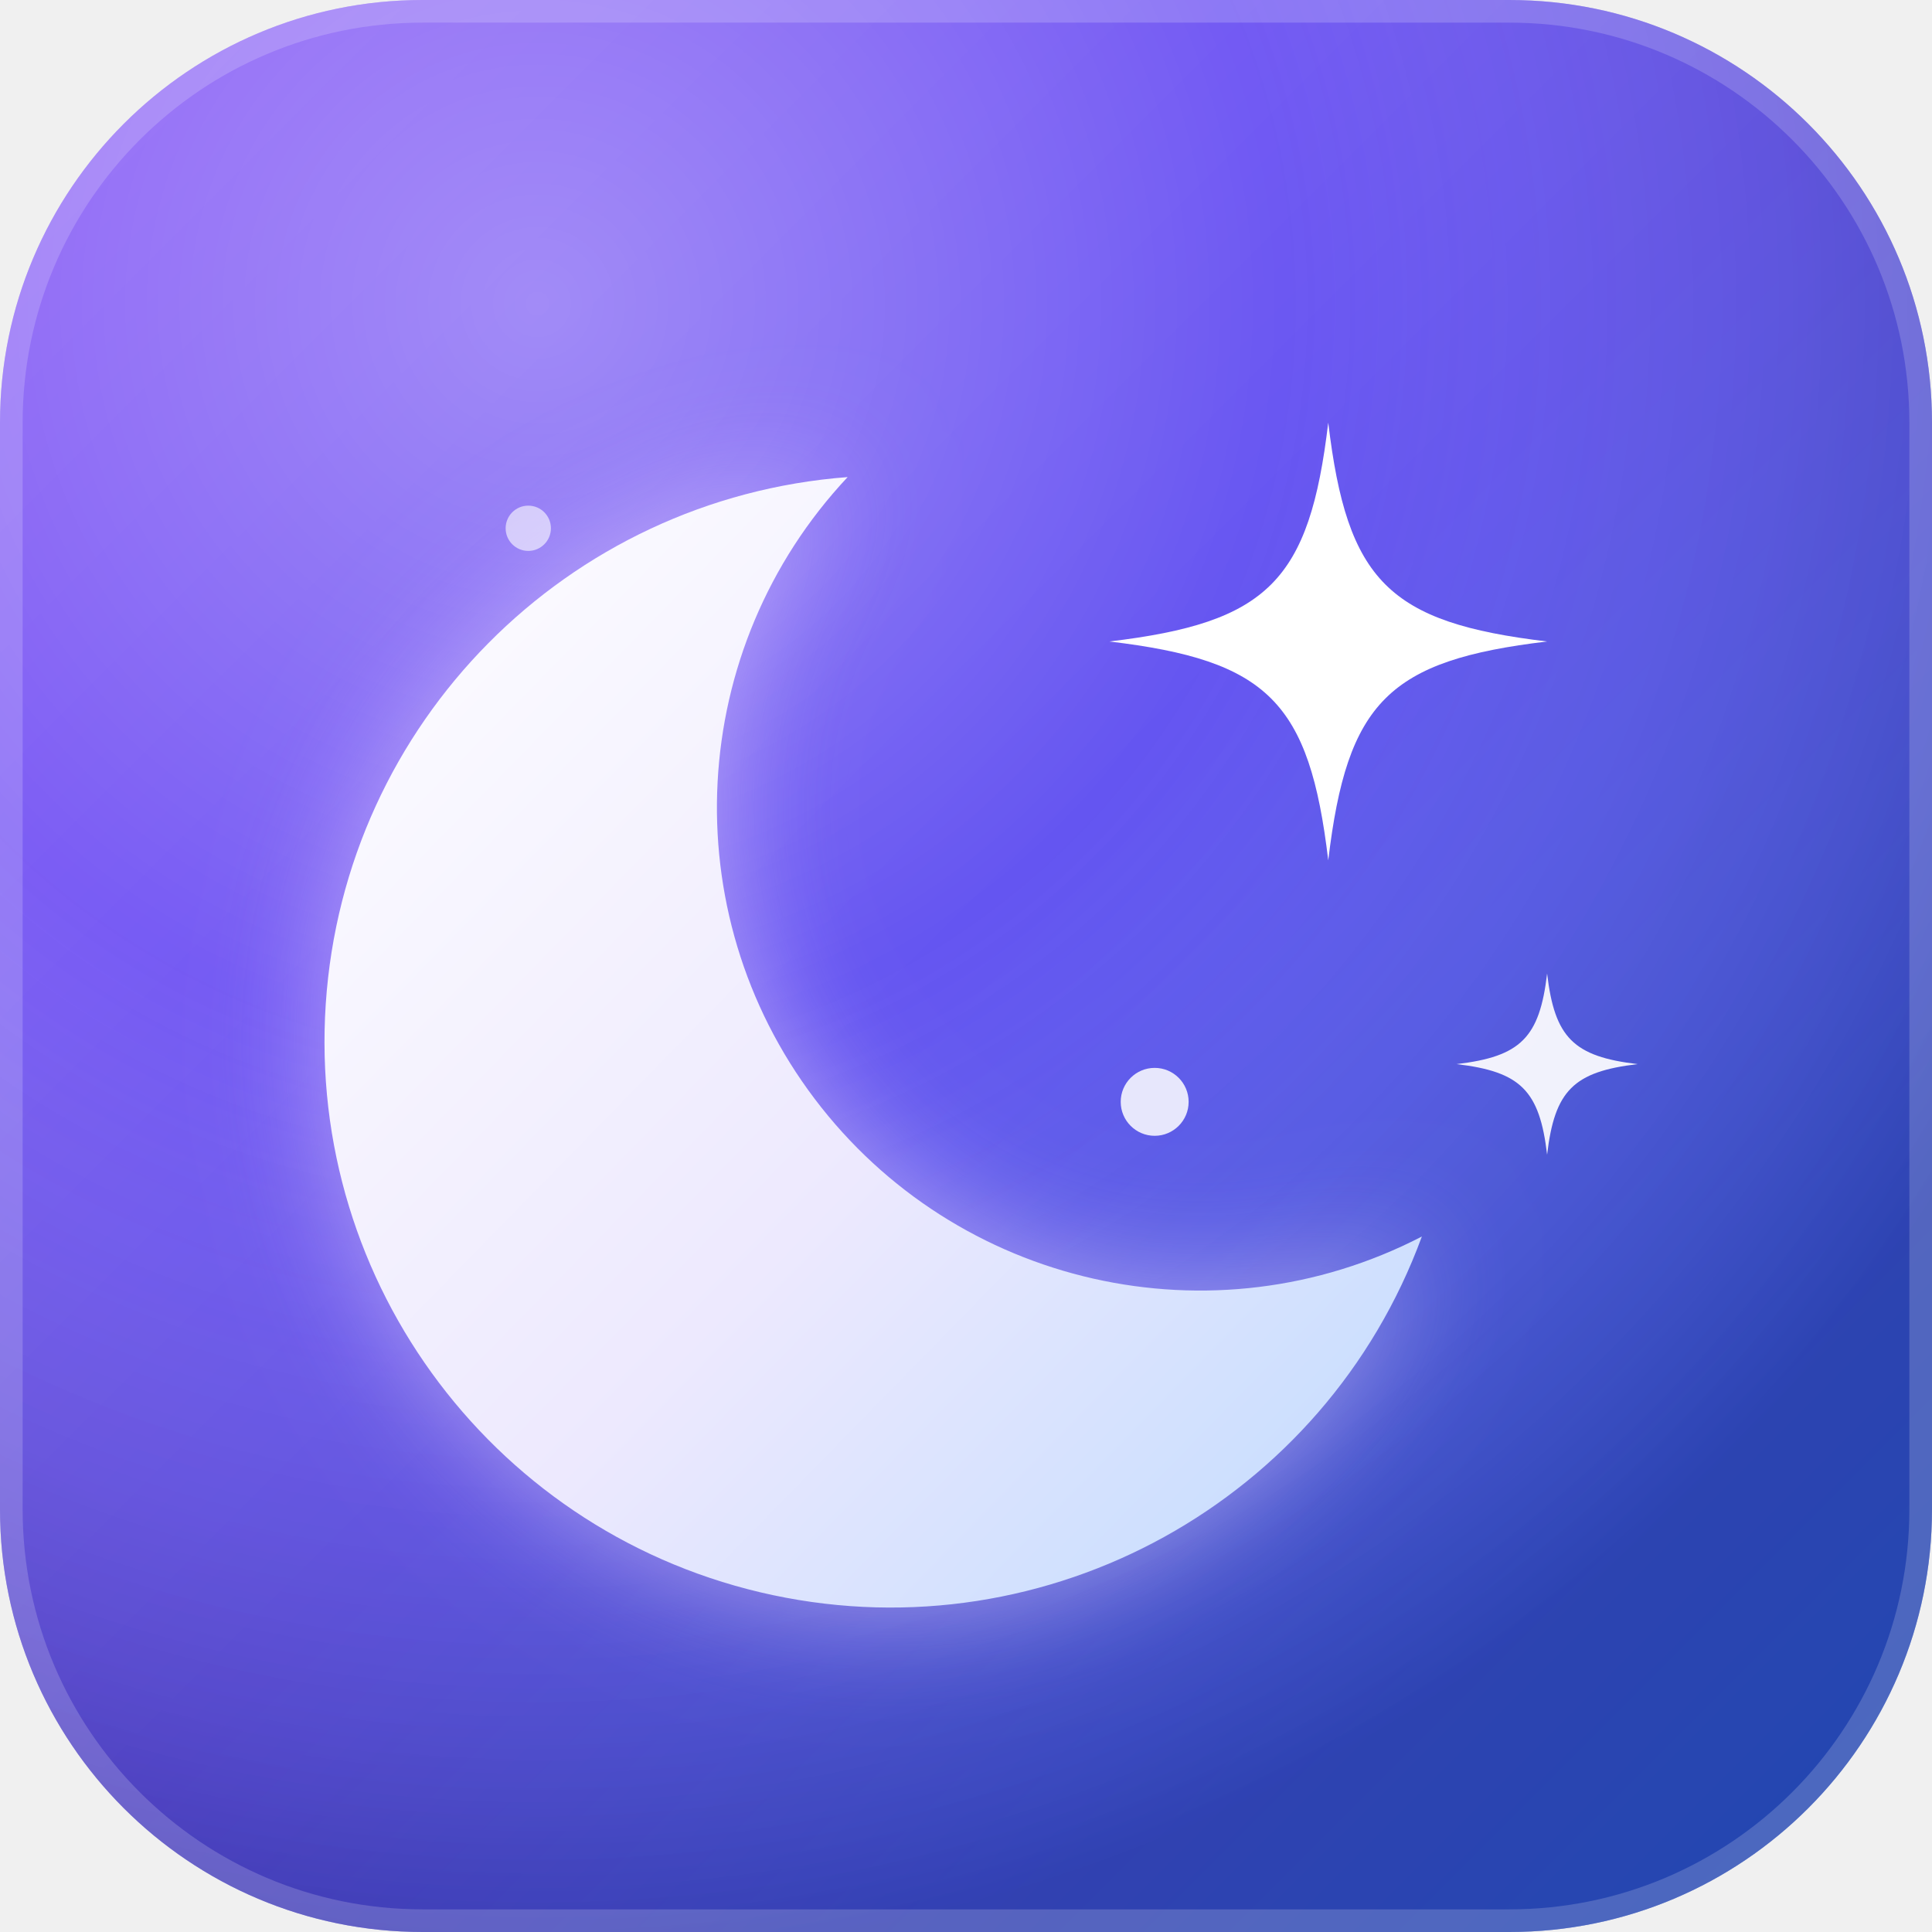
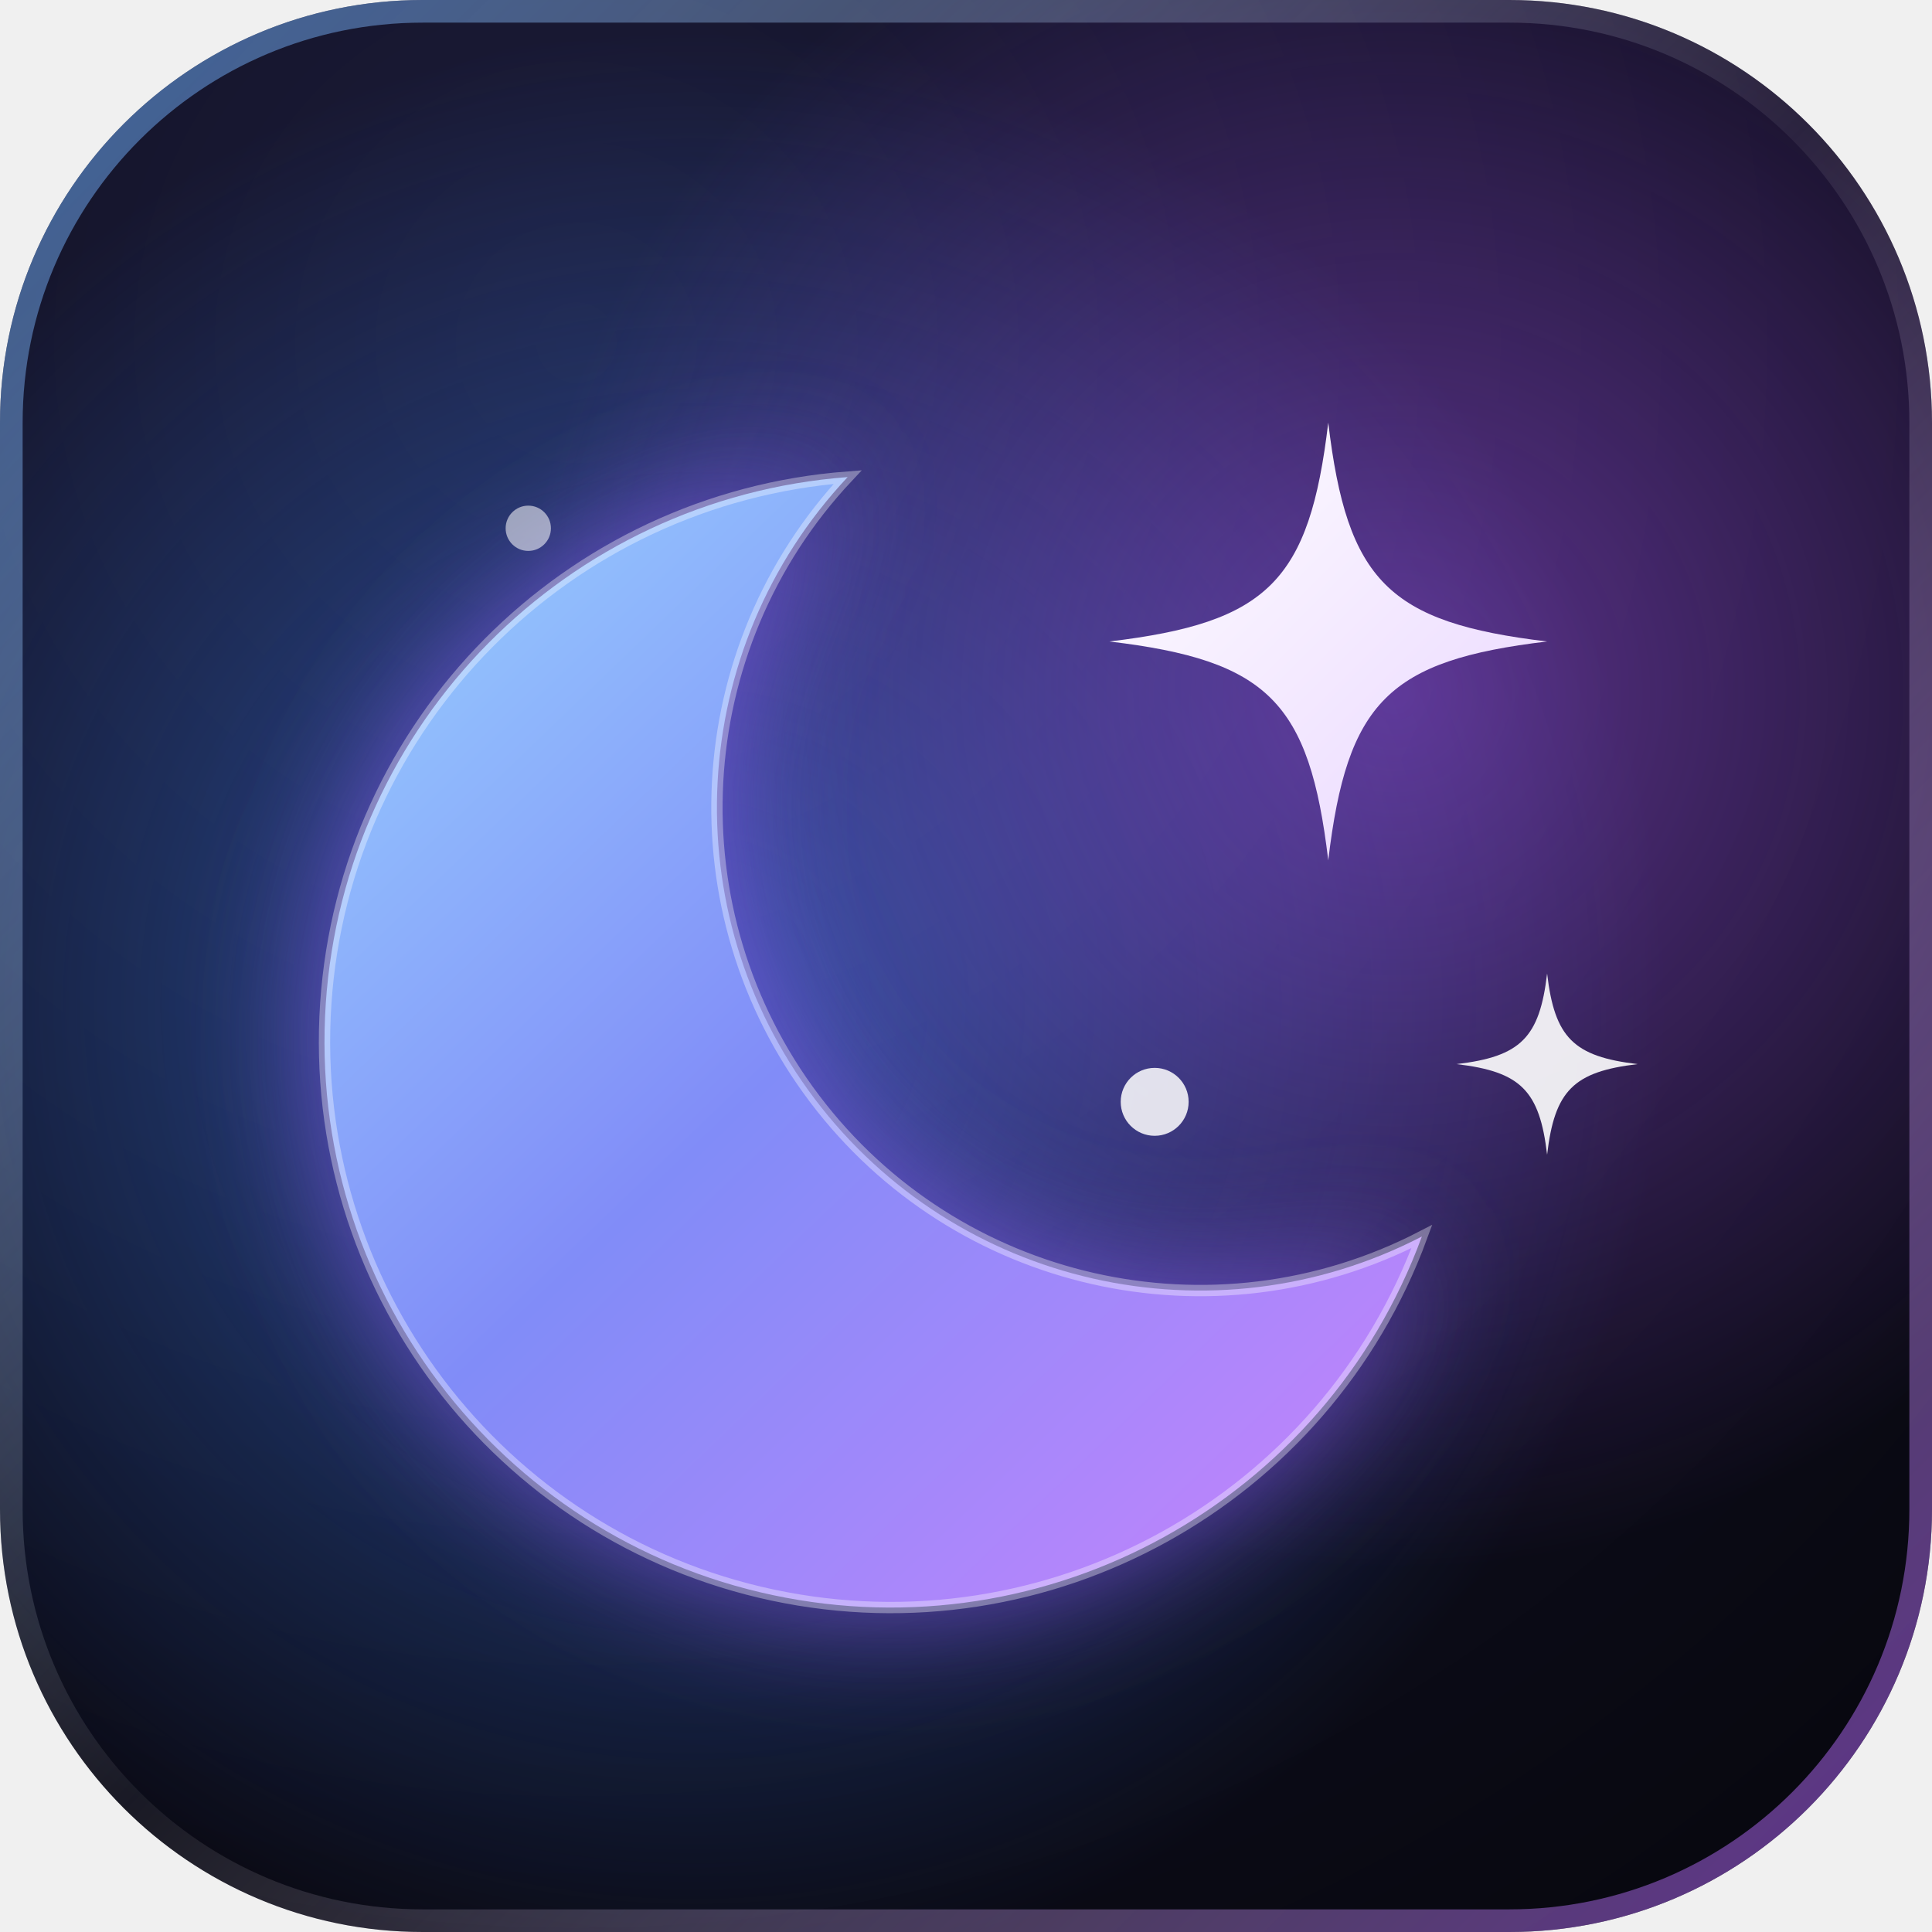
<svg xmlns="http://www.w3.org/2000/svg" viewBox="0 0 512 512" width="512" height="512">
  <defs>
-     <linearGradient id="bg" x1="0" y1="0" x2="1" y2="1">
-       <stop offset="0" stop-color="#8b5cf6" />
-       <stop offset=".5" stop-color="#5b4cf0" />
-       <stop offset="1" stop-color="#2563eb" />
+     <radialGradient id="bg" cx=".3" cy=".18" r="1.05">
+       <stop offset="0" stop-color="#1c1c3a" />
+       <stop offset=".55" stop-color="#0e0e1e" />
+       <stop offset="1" stop-color="#07070d" />
+     </radialGradient>
+     <radialGradient id="glowB" cx=".36" cy=".52" r=".5">
+       <stop offset="0" stop-color="#3b82f6" stop-opacity=".55" />
+       <stop offset="1" stop-color="#3b82f6" stop-opacity="0" />
+     </radialGradient>
+     <radialGradient id="glowP" cx=".72" cy=".36" r=".45">
+       <stop offset="0" stop-color="#a855f7" stop-opacity=".5" />
+       <stop offset="1" stop-color="#a855f7" stop-opacity="0" />
+     </radialGradient>
+     <linearGradient id="moon" x1=".1" y1=".1" x2=".9" y2=".95">
+       <stop offset="0" stop-color="#93c5fd" />
+       <stop offset=".45" stop-color="#818cf8" />
+       <stop offset="1" stop-color="#c084fc" />
    </linearGradient>
-     <radialGradient id="hl" cx=".28" cy=".16" r=".85">
-       <stop offset="0" stop-color="#ffffff" stop-opacity=".32" />
-       <stop offset=".45" stop-color="#ffffff" stop-opacity=".05" />
-       <stop offset="1" stop-color="#0f0c29" stop-opacity=".30" />
-     </radialGradient>
-     <linearGradient id="moon" x1="0" y1="0" x2="1" y2="1">
+     <linearGradient id="star" x1="0" y1="0" x2="1" y2="1">
      <stop offset="0" stop-color="#ffffff" />
-       <stop offset=".55" stop-color="#ede9fe" />
-       <stop offset="1" stop-color="#bfdbfe" />
+       <stop offset="1" stop-color="#e9d5ff" />
+     </linearGradient>
+     <linearGradient id="edge" x1="0" y1="0" x2="1" y2="1">
+       <stop offset="0" stop-color="#60a5fa" stop-opacity=".55" />
+       <stop offset=".5" stop-color="#ffffff" stop-opacity=".06" />
+       <stop offset="1" stop-color="#a855f7" stop-opacity=".55" />
    </linearGradient>
    <filter id="soft" x="-40%" y="-40%" width="180%" height="180%">
-       <feGaussianBlur stdDeviation="16" />
+       <feGaussianBlur stdDeviation="18" />
    </filter>
  </defs>
  <rect width="512" height="512" rx="112" fill="url(#bg)" />
-   <rect width="512" height="512" rx="112" fill="url(#hl)" />
+   <rect width="512" height="512" rx="112" fill="url(#glowB)" />
+   <rect width="512" height="512" rx="112" fill="url(#glowP)" />
  <g transform="translate(0.00 0.00) scale(1.0)">
-     <path d="M224.64 126.43 A150 150 0 1 0 376.81 327.69 A128 128 0 0 1 224.64 126.43 Z" fill="#e9d5ff" opacity=".55" filter="url(#soft)" />
+     <path d="M224.64 126.43 A150 150 0 1 0 376.81 327.69 A128 128 0 0 1 224.64 126.43 Z" fill="#8b5cf6" opacity=".75" filter="url(#soft)" />
    <path d="M224.64 126.43 A150 150 0 1 0 376.81 327.69 A128 128 0 0 1 224.64 126.43 Z" fill="url(#moon)" />
-     <path d="M352 112 C357 154 368 165 410 170 C368 175 357 186 352 228 C347 186 336 175 294 170 C336 165 347 154 352 112 Z" fill="#ffffff" />
-     <path d="M410 258 C412 275 417 280 434 282 C417 284 412 289 410 306 C408 289 403 284 386 282 C403 280 408 275 410 258 Z" fill="#ffffff" opacity=".92" />
+     <path d="M224.64 126.43 A150 150 0 1 0 376.81 327.69 A128 128 0 0 1 224.64 126.43 Z" fill="none" stroke="#ffffff" stroke-opacity=".35" stroke-width="3" />
+     <path d="M352 112 C357 154 368 165 410 170 C368 175 357 186 352 228 C347 186 336 175 294 170 C336 165 347 154 352 112 Z" fill="url(#star)" />
+     <path d="M410 258 C412 275 417 280 434 282 C417 284 412 289 410 306 C408 289 403 284 386 282 C403 280 408 275 410 258 Z" fill="#ffffff" opacity=".9" />
    <circle cx="306" cy="292" r="9" fill="#ffffff" opacity=".85" />
-     <circle cx="140" cy="140" r="6" fill="#ffffff" opacity=".6" />
+     <circle cx="140" cy="140" r="6" fill="#ffffff" opacity=".55" />
  </g>
-   <rect x="3" y="3" width="506" height="506" rx="109" fill="none" stroke="#ffffff" stroke-opacity=".18" stroke-width="6" />
+   <rect x="3" y="3" width="506" height="506" rx="109" fill="none" stroke="url(#edge)" stroke-width="6" />
</svg>
